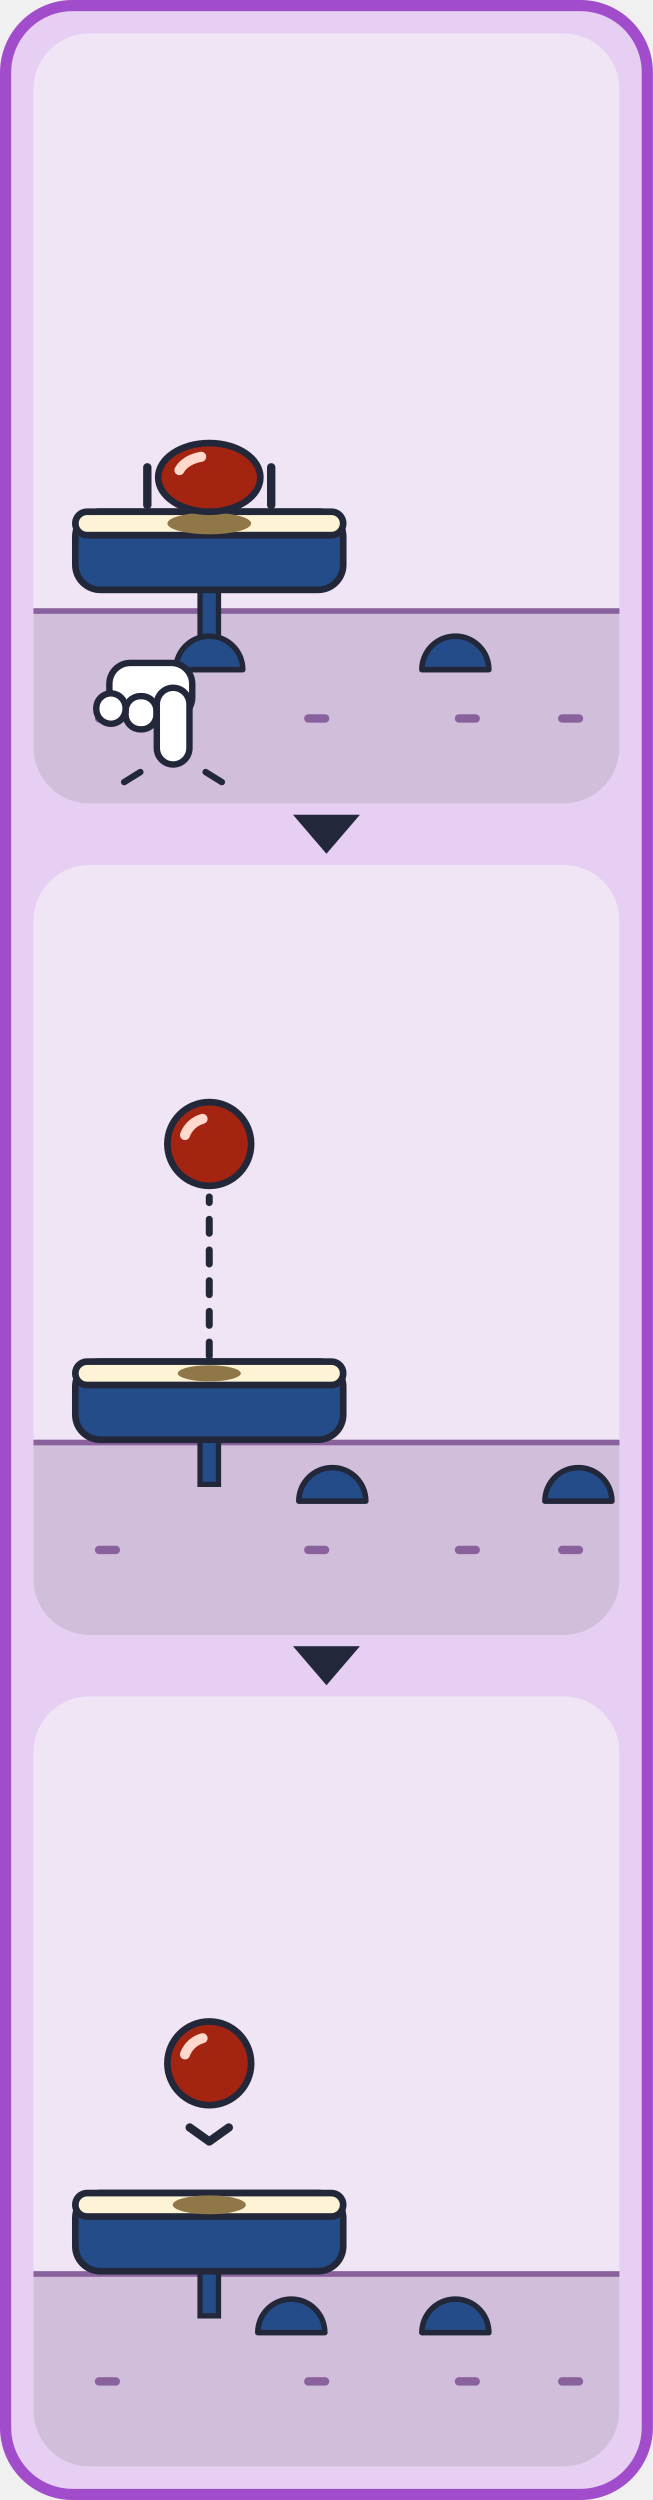
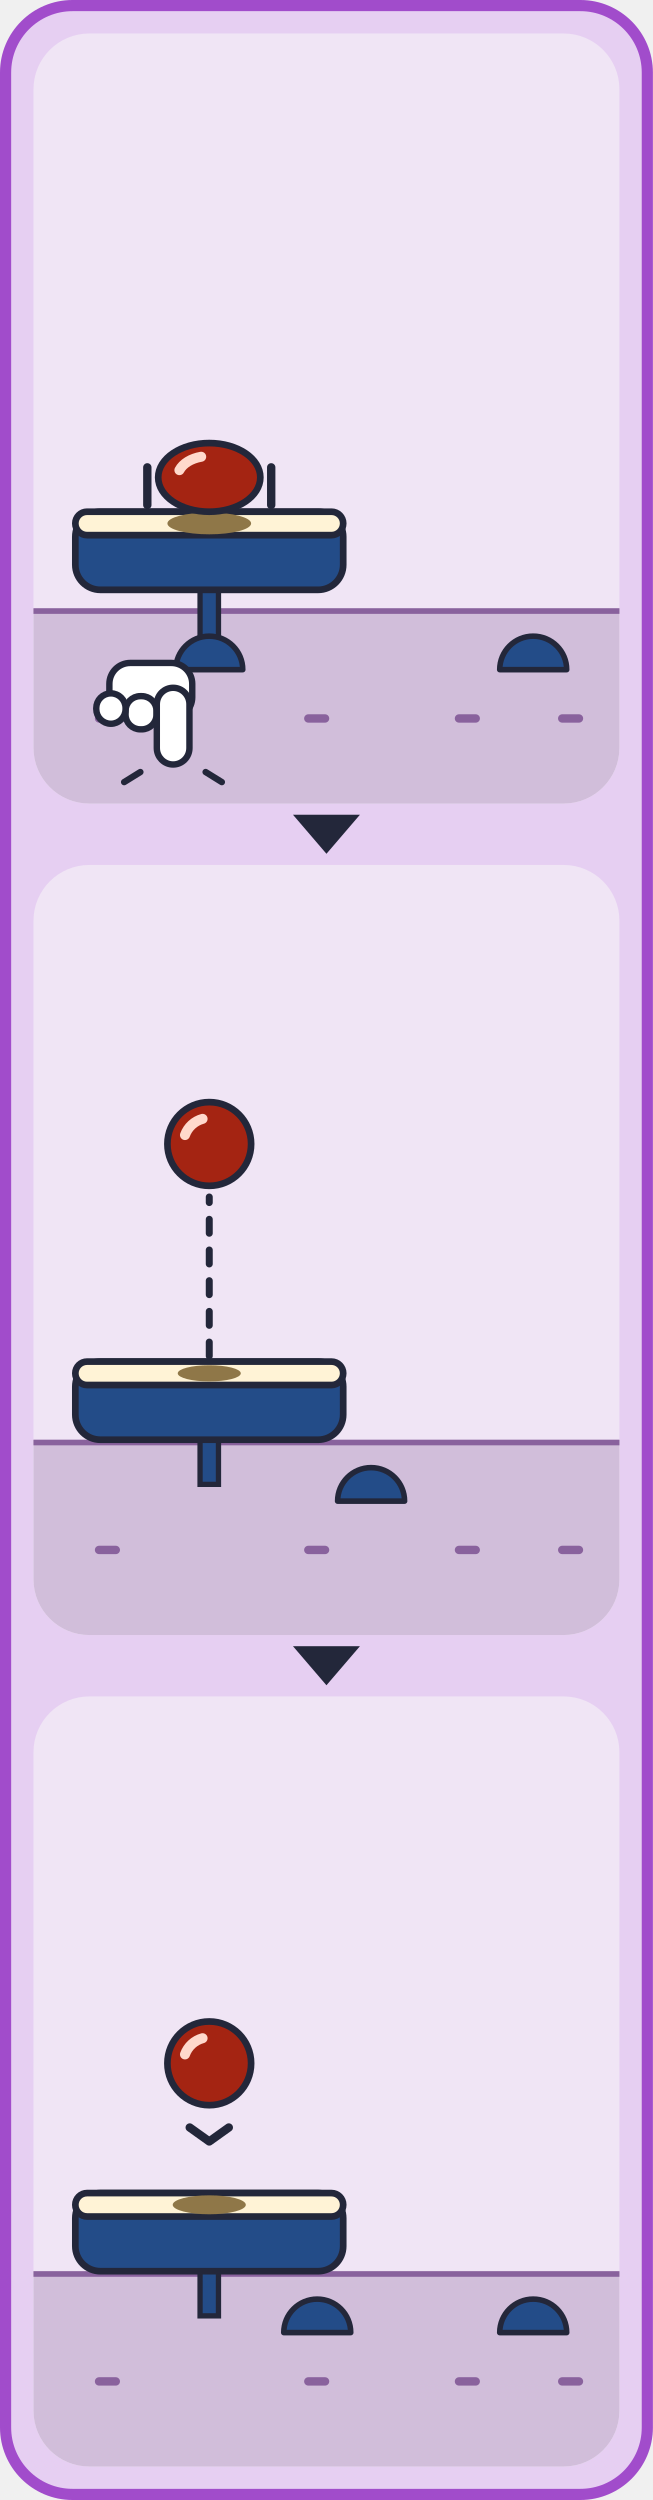
<svg xmlns="http://www.w3.org/2000/svg" viewBox="0 0 234 896" width="234" height="896">
  <defs>
    <g id="card_dot-all">
      <rect x="4" y="4" width="712" height="328" rx="28" fill="#E6CFF2" stroke="#A14CCB" stroke-width="4" />
      <g transform="translate(20 30)">
        <clipPath id="card_dot-p0">
          <rect x="0" y="0" width="210" height="276" rx="20" />
        </clipPath>
        <g clip-path="url(#card_dot-p0)">
          <rect x="0" y="0" width="210" height="276" rx="20" fill="#F0E5F5" />
          <rect x="0" y="206" width="210" height="70" fill="#D1BEDA" />
          <rect x="0" y="206" width="210" height="2" fill="#89629D" />
          <rect x="22" y="244" width="9" height="3" rx="1.5" fill="#89629D" />
          <rect x="97" y="244" width="9" height="3" rx="1.5" fill="#89629D" />
          <rect x="151" y="244" width="9" height="3" rx="1.5" fill="#89629D" />
          <rect x="188" y="244" width="9" height="3" rx="1.5" fill="#89629D" />
          <rect x="59.7" y="197.4" width="6.6" height="24.6" fill="#234C88" stroke="#23273A" stroke-width="1.9" />
          <rect x="15" y="171.4" width="96" height="28" rx="9" fill="#234C88" stroke="#23273A" stroke-width="2.4" />
          <rect x="15" y="171.4" width="96" height="8.4" rx="4.2" fill="#FFF3D6" stroke="#23273A" stroke-width="2.4" />
          <path d="M51 228 A12 12 0 0 1 75 228 Z" fill="#234C88" stroke="#23273A" stroke-width="2" stroke-linejoin="round" />
-           <path d="M139.2 228 A12 12 0 0 1 163.2 228 Z" fill="#234C88" stroke="#23273A" stroke-width="2" stroke-linejoin="round" />
+           <path d="M167.1 228 A12 12 0 0 1 191.1 228 Z" fill="#234C88" stroke="#23273A" stroke-width="2" stroke-linejoin="round" />
          <ellipse cx="63" cy="175.6" rx="15" ry="3.9" fill="#8F7748" />
          <ellipse cx="63" cy="159.1" rx="18.3" ry="12.3" fill="#A42412" stroke="#23273A" stroke-width="2.4" />
          <path d="M52.3 156.5 A11.3 7.6 0 0 1 60.1 151.7" fill="none" stroke="#FFD9CC" stroke-width="3.6" stroke-linecap="round" />
          <line x1="40.8" y1="155.5" x2="40.8" y2="169" stroke="#23273A" stroke-width="3" stroke-linecap="round" />
          <line x1="85.2" y1="155.5" x2="85.2" y2="169" stroke="#23273A" stroke-width="3" stroke-linecap="round" />
          <g stroke="#23273A" stroke-width="2.3" fill="#FFFFFF" stroke-linejoin="round" transform="translate(0 0) translate(100 0) scale(-1 1)">
            <rect x="43.1" y="225.6" width="29.7" height="19.8" rx="7.5" />
            <rect x="55.9" y="237.5" width="11.1" height="11.9" rx="5.3" />
            <rect x="67" y="236.5" width="10.5" height="10.9" rx="5.3" />
            <rect x="44.1" y="234.5" width="11.7" height="27.5" rx="5.9" />
          </g>
          <g stroke="#23273A" stroke-width="2.3" stroke-linecap="round">
            <line x1="38.3" y1="264.7" x2="32.5" y2="268.3" />
            <line x1="61.7" y1="264.7" x2="67.5" y2="268.3" />
          </g>
        </g>
      </g>
      <g transform="translate(255 30)">
        <clipPath id="card_dot-p1">
          <rect x="0" y="0" width="210" height="276" rx="20" />
        </clipPath>
        <g clip-path="url(#card_dot-p1)">
          <rect x="0" y="0" width="210" height="276" rx="20" fill="#F0E5F5" />
          <rect x="0" y="206" width="210" height="70" fill="#D1BEDA" />
          <rect x="0" y="206" width="210" height="2" fill="#89629D" />
          <rect x="22" y="244" width="9" height="3" rx="1.5" fill="#89629D" />
          <rect x="97" y="244" width="9" height="3" rx="1.5" fill="#89629D" />
          <rect x="151" y="244" width="9" height="3" rx="1.5" fill="#89629D" />
          <rect x="188" y="244" width="9" height="3" rx="1.5" fill="#89629D" />
          <rect x="59.7" y="204" width="6.6" height="18" fill="#234C88" stroke="#23273A" stroke-width="1.9" />
          <rect x="15" y="178" width="96" height="28" rx="9" fill="#234C88" stroke="#23273A" stroke-width="2.4" />
          <rect x="15" y="178" width="96" height="8.4" rx="4.2" fill="#FFF3D6" stroke="#23273A" stroke-width="2.4" />
-           <path d="M95.1 228 A12 12 0 0 1 119.1 228 Z" fill="#234C88" stroke="#23273A" stroke-width="2" stroke-linejoin="round" />
-           <path d="M183.3 228 A12 12 0 0 1 207.3 228 Z" fill="#234C88" stroke="#23273A" stroke-width="2" stroke-linejoin="round" />
+           <path d="M109 228 A12 12 0 0 1 133 228 Z" fill="#234C88" stroke="#23273A" stroke-width="2" stroke-linejoin="round" />
          <ellipse cx="63" cy="182.2" rx="11.3" ry="2.9" fill="#8F7748" />
          <line x1="63" y1="176" x2="63" y2="119" stroke="#23273A" stroke-width="2.5" stroke-dasharray="5 6" stroke-linecap="round" />
          <ellipse cx="63" cy="100" rx="15" ry="15" fill="#A42412" stroke="#23273A" stroke-width="2.4" />
          <path d="M54.3 96.8 A9.3 9.3 0 0 1 60.6 91" fill="none" stroke="#FFD9CC" stroke-width="3.6" stroke-linecap="round" />
        </g>
      </g>
      <g transform="translate(490 30)">
        <clipPath id="card_dot-p2">
          <rect x="0" y="0" width="210" height="276" rx="20" />
        </clipPath>
        <g clip-path="url(#card_dot-p2)">
          <rect x="0" y="0" width="210" height="276" rx="20" fill="#F0E5F5" />
          <rect x="0" y="206" width="210" height="70" fill="#D1BEDA" />
          <rect x="0" y="206" width="210" height="2" fill="#89629D" />
          <rect x="22" y="244" width="9" height="3" rx="1.5" fill="#89629D" />
          <rect x="97" y="244" width="9" height="3" rx="1.5" fill="#89629D" />
          <rect x="151" y="244" width="9" height="3" rx="1.5" fill="#89629D" />
          <rect x="188" y="244" width="9" height="3" rx="1.5" fill="#89629D" />
          <rect x="59.7" y="204" width="6.6" height="18" fill="#234C88" stroke="#23273A" stroke-width="1.9" />
          <rect x="15" y="178" width="96" height="28" rx="9" fill="#234C88" stroke="#23273A" stroke-width="2.4" />
          <rect x="15" y="178" width="96" height="8.4" rx="4.2" fill="#FFF3D6" stroke="#23273A" stroke-width="2.4" />
-           <path d="M80.4 228 A12 12 0 0 1 104.4 228 Z" fill="#234C88" stroke="#23273A" stroke-width="2" stroke-linejoin="round" />
-           <path d="M139.2 228 A12 12 0 0 1 163.2 228 Z" fill="#234C88" stroke="#23273A" stroke-width="2" stroke-linejoin="round" />
+           <path d="M89.7 228 A12 12 0 0 1 113.7 228 Z" fill="#234C88" stroke="#23273A" stroke-width="2" stroke-linejoin="round" />
+           <path d="M167.1 228 A12 12 0 0 1 191.1 228 Z" fill="#234C88" stroke="#23273A" stroke-width="2" stroke-linejoin="round" />
          <ellipse cx="63" cy="182.2" rx="13.1" ry="3.4" fill="#8F7748" />
          <ellipse cx="63" cy="131.5" rx="15" ry="15" fill="#A42412" stroke="#23273A" stroke-width="2.4" />
          <path d="M54.3 128.3 A9.3 9.3 0 0 1 60.6 122.5" fill="none" stroke="#FFD9CC" stroke-width="3.6" stroke-linecap="round" />
          <polyline points="56,154.5 63,159.5 70,154.5" fill="none" stroke="#23273A" stroke-width="3" stroke-linecap="round" stroke-linejoin="round" />
        </g>
      </g>
    </g>
  </defs>
  <rect x="2" y="2" width="230" height="892" rx="24" fill="#E6CFF2" stroke="#A14CCB" stroke-width="4" />
  <svg x="12" y="12" width="210" height="276" viewBox="20 30 210 276">
    <use href="#card_dot-all" />
  </svg>
  <polygon points="105,292 129,292 117,306" fill="#23273A" />
  <svg x="12" y="310" width="210" height="276" viewBox="255 30 210 276">
    <use href="#card_dot-all" />
  </svg>
  <polygon points="105,590 129,590 117,604" fill="#23273A" />
  <svg x="12" y="608" width="210" height="276" viewBox="490 30 210 276">
    <use href="#card_dot-all" />
  </svg>
</svg>
